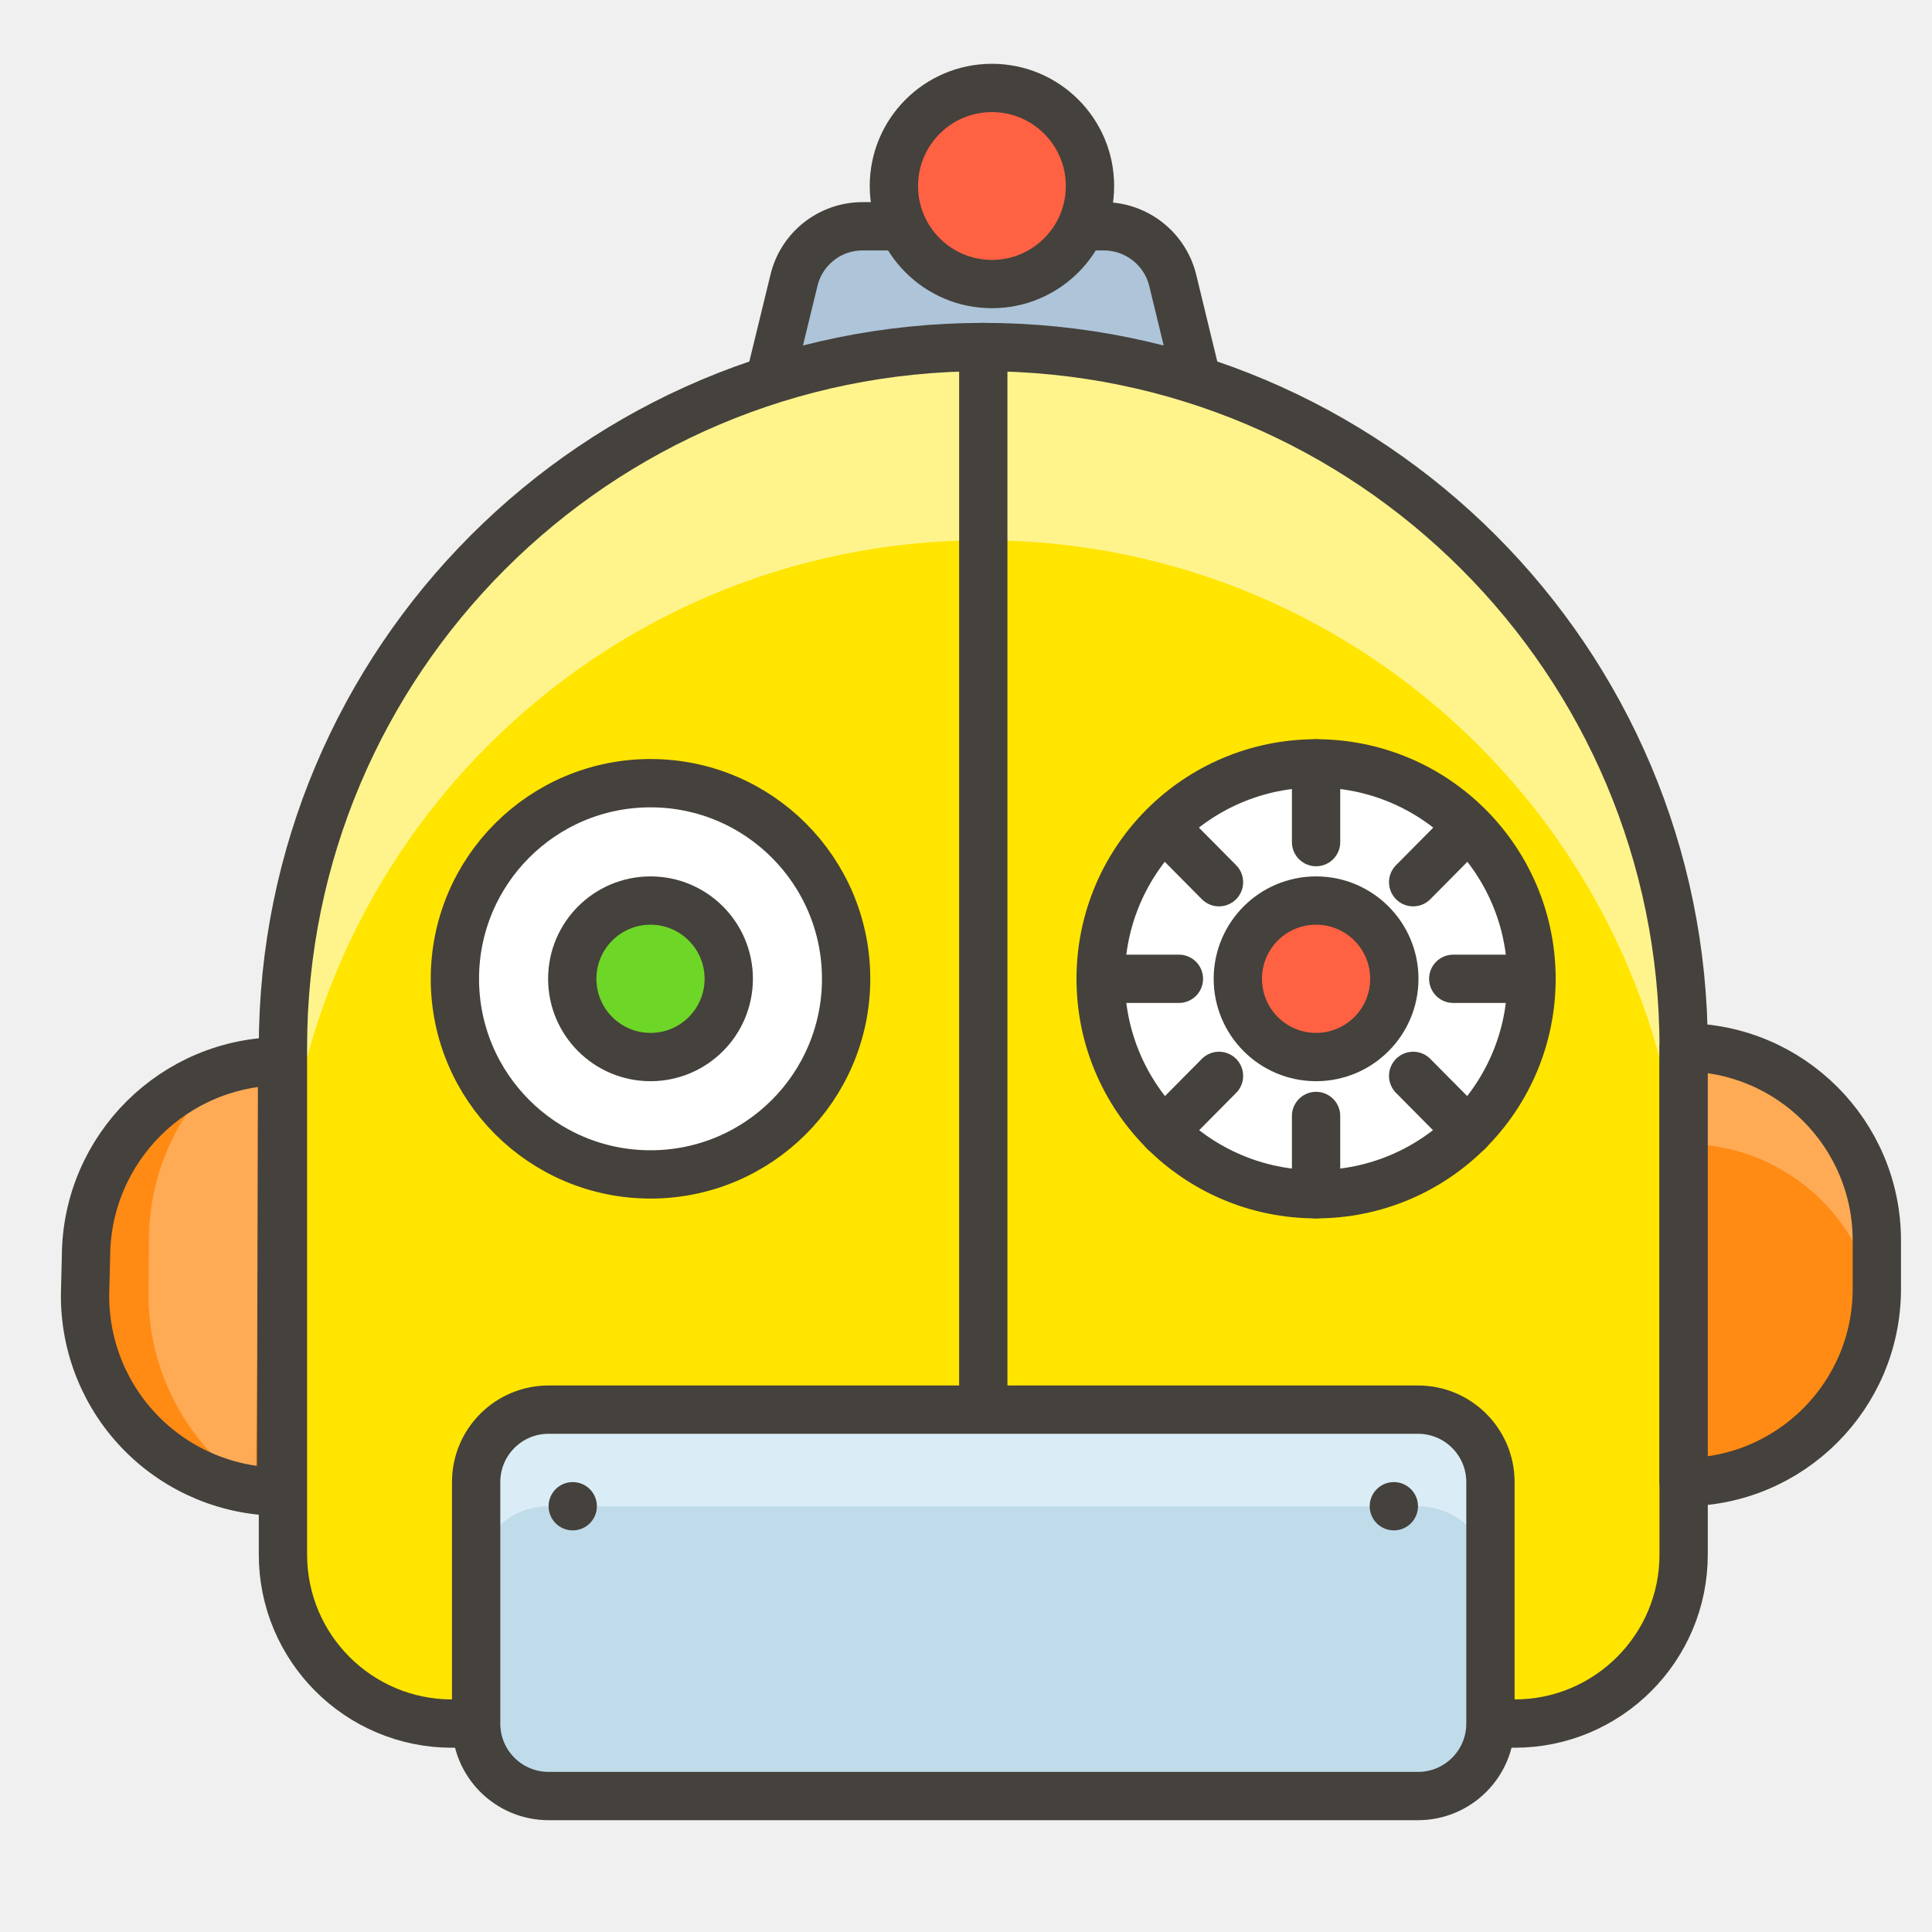
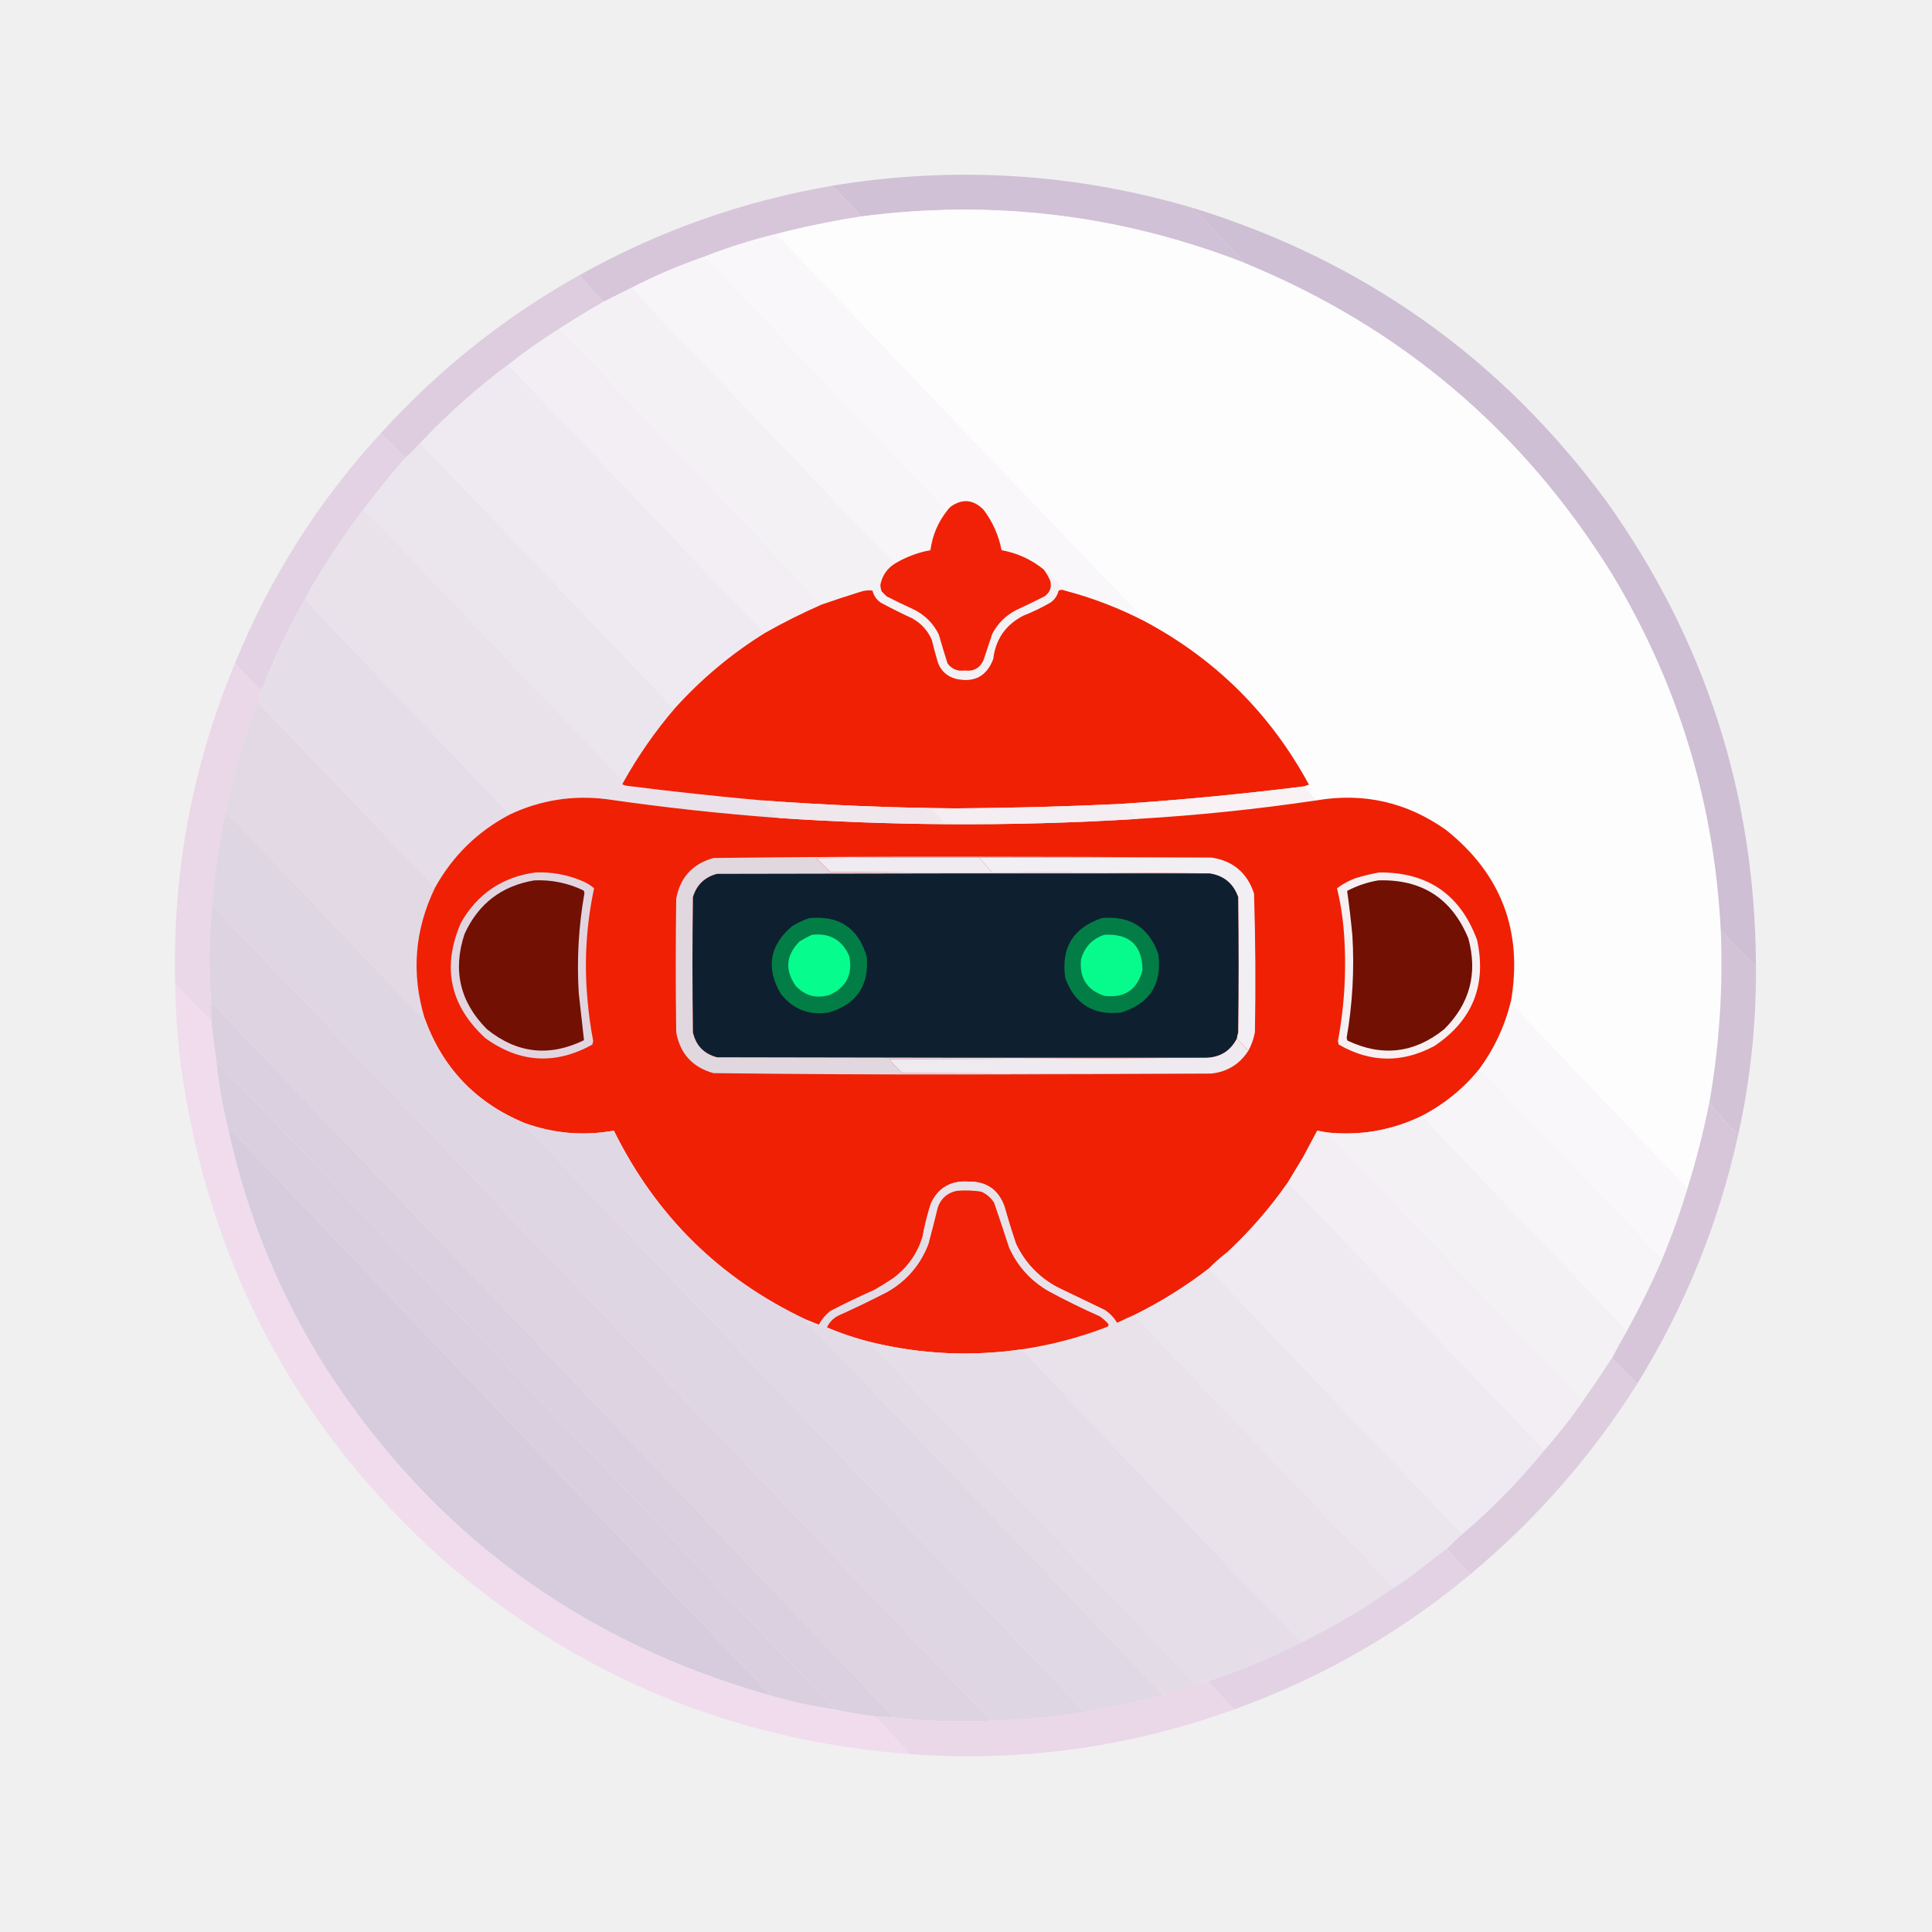
- <svg xmlns="http://www.w3.org/2000/svg" width="40" height="40">
+ <svg xmlns="http://www.w3.org/2000/svg" version="1.1" width="2200px" height="2200px" style="shape-rendering:geometricPrecision; text-rendering:geometricPrecision; image-rendering:optimizeQuality; fill-rule:evenodd; clip-rule:evenodd">
  <g>
-     <rect fill="none" id="canvas_background" height="42" width="42" y="-1" x="-1" />
+     <path style="opacity:0.99" fill="#d0c1d6" d="M 1357.5,236.5 C 1377.5,257.5 1397.5,278.5 1417.5,299.5C 1276.45,244.493 1130.78,226.827 980.5,246.5C 969.866,234.531 958.866,222.865 947.5,211.5C 1086.13,188.655 1222.8,196.988 1357.5,236.5 Z" />
  </g>
  <g>
-     <g id="svg_13" stroke="null">
-       <path transform="rotate(55.96121 4.730113,26.46467) " id="_Path_" data-name="&lt;Path&gt;" class="cls-1" d="m2.501,28.707a4.06,4.06 0 0 1 -1.18,-5.6l7.47,4.86a4.05,4.05 0 0 1 -5.63,1.19l-0.66,-0.45z" fill="#ff8a14" stroke="null" />
-       <path id="_Path_2" data-name="&lt;Path&gt;" class="cls-2" d="m24.858,8.185l-9,0l0.58,-2.38a1.46,1.46 0 0 1 1.42,-1.12l5,0a1.47,1.47 0 0 1 1.42,1.11l0.58,2.39z" fill="#adc4d9" stroke-linecap="round" stroke-linejoin="round" stroke="#45413c" />
-       <path class="cls-3" d="m20.358,7.185a14.5,14.5 0 0 0 -14.5,14.5l0,10.5a3.5,3.5 0 0 0 3.5,3.5l22,0a3.5,3.5 0 0 0 3.5,-3.5l0,-10.5a14.5,14.5 0 0 0 -14.5,-14.5z" fill="#ffe500" id="svg_1" stroke="null" />
-       <path class="cls-4" d="m20.358,7.185a14.5,14.5 0 0 0 -14.5,14.5l0,4a14.5,14.5 0 0 1 29,0l0,-4a14.5,14.5 0 0 0 -14.5,-14.5z" fill="#fff48c" id="svg_2" stroke="null" />
-       <path class="cls-5" d="m20.358,7.185a14.5,14.5 0 0 0 -14.5,14.5l0,10.5a3.5,3.5 0 0 0 3.5,3.5l22,0a3.5,3.5 0 0 0 3.5,-3.5l0,-10.5a14.5,14.5 0 0 0 -14.5,-14.5z" stroke-linecap="round" stroke-linejoin="round" fill="none" id="svg_3" stroke="#45413c" />
-       <circle id="_Ellipse_2" data-name="&lt;Ellipse&gt;" class="cls-7" cx="27.248" cy="20.265" r="4.46" stroke-linecap="round" stroke-linejoin="round" fill="#fff" stroke="#45413c" />
-       <circle id="_Ellipse_3" data-name="&lt;Ellipse&gt;" class="cls-8" cx="27.248" cy="20.265" r="1.62" stroke-linecap="round" stroke-linejoin="round" fill="#ff6242" stroke="#45413c" />
-       <circle id="_Ellipse_4" data-name="&lt;Ellipse&gt;" class="cls-7" cx="13.468" cy="20.265" r="4.05" stroke-linecap="round" stroke-linejoin="round" fill="#fff" stroke="#45413c" />
-       <circle id="_Ellipse_5" data-name="&lt;Ellipse&gt;" class="cls-9" cx="13.468" cy="20.265" r="1.62" stroke-linecap="round" stroke-linejoin="round" fill="#6dd627" stroke="#45413c" />
-       <line id="_Line_" data-name="&lt;Line&gt;" class="cls-5" x1="20.358" y1="7.185" x2="20.358" y2="29.185" stroke-linecap="round" stroke-linejoin="round" fill="none" stroke="#45413c" />
-       <line id="_Line_2" data-name="&lt;Line&gt;" class="cls-5" x1="27.248" y1="17.435" x2="27.248" y2="15.805" stroke-linecap="round" stroke-linejoin="round" fill="none" stroke="#45413c" />
-       <line id="_Line_3" data-name="&lt;Line&gt;" class="cls-5" x1="29.258" y1="18.265" x2="30.398" y2="17.115" stroke-linecap="round" stroke-linejoin="round" fill="none" stroke="#45413c" />
-       <line id="_Line_4" data-name="&lt;Line&gt;" class="cls-5" x1="30.088" y1="20.265" x2="31.708" y2="20.265" stroke-linecap="round" stroke-linejoin="round" fill="none" stroke="#45413c" />
-       <line id="_Line_5" data-name="&lt;Line&gt;" class="cls-5" x1="29.258" y1="22.275" x2="30.398" y2="23.425" stroke-linecap="round" stroke-linejoin="round" fill="none" stroke="#45413c" />
-       <line id="_Line_6" data-name="&lt;Line&gt;" class="cls-5" x1="27.248" y1="23.105" x2="27.248" y2="24.725" stroke-linecap="round" stroke-linejoin="round" fill="none" stroke="#45413c" />
-       <line id="_Line_7" data-name="&lt;Line&gt;" class="cls-5" x1="25.238" y1="22.275" x2="24.098" y2="23.425" stroke-linecap="round" stroke-linejoin="round" fill="none" stroke="#45413c" />
-       <line id="_Line_8" data-name="&lt;Line&gt;" class="cls-5" x1="24.408" y1="20.265" x2="22.788" y2="20.265" stroke-linecap="round" stroke-linejoin="round" fill="none" stroke="#45413c" />
-       <line id="_Line_9" data-name="&lt;Line&gt;" class="cls-5" x1="25.238" y1="18.265" x2="24.098" y2="17.115" stroke-linecap="round" stroke-linejoin="round" fill="none" stroke="#45413c" />
-       <circle id="_Ellipse_6" data-name="&lt;Ellipse&gt;" class="cls-8" cx="20.537" cy="3.851" r="2.03" stroke-linecap="round" stroke-linejoin="round" fill="#ff6242" stroke="#45413c" />
-       <path transform="rotate(57.44285 5.086391,26.26893) " id="_Path_5" data-name="&lt;Path&gt;" class="cls-10" d="m1.311,23.679a4.76,4.76 0 0 0 2.26,4l0.77,0.5a4.81,4.81 0 0 0 4.26,0.57a2,2 0 0 0 0.26,-0.32l-7.47,-4.9a1.09,1.09 0 0 0 -0.08,0.15z" fill="#ffaa54" stroke="null" />
-       <path transform="rotate(57.09928 4.873603,26.65825) " id="_Path_6" data-name="&lt;Path&gt;" class="cls-5" d="m2.644,28.9a4.06,4.06 0 0 1 -1.18,-5.6l7.47,4.86a4.05,4.05 0 0 1 -5.63,1.19l-0.66,-0.45z" stroke-linecap="round" stroke-linejoin="round" fill="none" stroke="#45413c" />
-       <path class="cls-1" d="m38.858,26.685a4,4 0 0 1 -4,4l0,-9a4,4 0 0 1 4,4l0,1z" fill="#ff8a14" id="svg_4" stroke="null" />
-       <path class="cls-10" d="m34.858,21.685l0,2a4,4 0 0 1 4,3.5a4.07,4.07 0 0 0 0,-0.5l0,-1a4,4 0 0 0 -4,-4z" fill="#ffaa54" id="svg_5" stroke="null" />
-       <path class="cls-5" d="m38.858,26.685a4,4 0 0 1 -4,4l0,-9a4,4 0 0 1 4,4l0,1z" stroke-linecap="round" stroke-linejoin="round" fill="none" id="svg_6" stroke="#45413c" />
-       <rect class="cls-11" x="9.858" y="29.185" width="21" height="8" rx="1.5" ry="1.5" fill="#c0dceb" id="svg_7" stroke="null" />
-       <path class="cls-12" d="m29.358,29.185l-18,0a1.5,1.5 0 0 0 -1.5,1.5l0,2a1.5,1.5 0 0 1 1.5,-1.5l18,0a1.5,1.5 0 0 1 1.5,1.5l0,-2a1.5,1.5 0 0 0 -1.5,-1.5z" fill="#daedf7" id="svg_8" stroke="null" />
-       <rect class="cls-5" x="9.858" y="29.185" width="21" height="8" rx="1.5" ry="1.5" stroke-linecap="round" stroke-linejoin="round" fill="none" id="svg_9" stroke="#45413c" />
-       <path class="cls-13" d="m11.858,30.685a0.5,0.5 0 1 0 0.5,0.5a0.5,0.5 0 0 0 -0.5,-0.5z" fill="#45413c" id="svg_10" stroke="null" />
-       <path class="cls-13" d="m28.858,30.685a0.5,0.5 0 1 0 0.5,0.5a0.5,0.5 0 0 0 -0.5,-0.5z" fill="#45413c" id="svg_11" stroke="null" />
-     </g>
+     <path style="opacity:0.989" fill="#d7c6da" d="M 947.5,211.5 C 958.866,222.865 969.866,234.531 980.5,246.5C 947.843,251.623 915.51,258.29 883.5,266.5C 855.468,273.334 828.135,282.001 801.5,292.5C 773.355,302.217 746.021,313.883 719.5,327.5C 708.833,332.833 698.167,338.167 687.5,343.5C 677.828,333.827 668.494,323.827 659.5,313.5C 749.553,263.036 845.553,229.036 947.5,211.5 Z" />
+   </g>
+   <g>
+     <path style="opacity:1" fill="#fefdfe" d="M 1417.5,299.5 C 1594.73,372.238 1733.9,489.904 1835,652.5C 1910.62,777.551 1952.12,913.217 1959.5,1059.5C 1962.21,1125.31 1957.88,1190.64 1946.5,1255.5C 1939.84,1288.51 1931.5,1321.17 1921.5,1353.5C 1854.53,1283.7 1787.7,1213.7 1721,1143.5C 1720.52,1142.55 1720.35,1141.55 1720.5,1140.5C 1734.33,1060.46 1709.66,995.293 1646.5,945C 1601.9,913.394 1552.57,902.228 1498.5,911.5C 1494.21,905.871 1489.54,900.537 1484.5,895.5C 1486.37,894.835 1488.37,894.169 1490.5,893.5C 1446.76,812.76 1384.43,750.76 1303.5,707.5C 1303.63,706.761 1303.46,706.094 1303,705.5C 1162.7,559.517 1022.87,413.184 883.5,266.5C 915.51,258.29 947.843,251.623 980.5,246.5C 1130.78,226.827 1276.45,244.493 1417.5,299.5 Z" />
+   </g>
+   <g>
+     <path style="opacity:0.986" fill="#cdbed3" d="M 1357.5,236.5 C 1551.7,296.131 1708.87,407.464 1829,570.5C 1941.98,728.635 1998.82,905.301 1999.5,1100.5C 1986.17,1086.83 1972.83,1073.17 1959.5,1059.5C 1952.12,913.217 1910.62,777.551 1835,652.5C 1733.9,489.904 1594.73,372.238 1417.5,299.5C 1397.5,278.5 1377.5,257.5 1357.5,236.5 Z" />
+   </g>
+   <g>
+     <path style="opacity:1" fill="#f9f7fa" d="M 883.5,266.5 C 1022.87,413.184 1162.7,559.517 1303,705.5C 1303.46,706.094 1303.63,706.761 1303.5,707.5C 1274.47,692.489 1244.14,680.823 1212.5,672.5C 1204.51,664.338 1196.67,656.005 1189,647.5C 1188.6,647.728 1188.43,648.062 1188.5,648.5C 1174.44,637.137 1158.44,629.803 1140.5,626.5C 1137.17,609.51 1130.33,594.177 1120,580.5C 1108.42,568.716 1095.92,567.55 1082.5,577C 1080.96,578.371 1079.63,579.871 1078.5,581.5C 1075.61,580.118 1073.11,578.118 1071,575.5C 981.328,480.995 891.494,386.661 801.5,292.5C 828.135,282.001 855.468,273.334 883.5,266.5 Z" />
+   </g>
+   <g>
+     <path style="opacity:1" fill="#f7f5f8" d="M 801.5,292.5 C 891.494,386.661 981.328,480.995 1071,575.5C 1073.11,578.118 1075.61,580.118 1078.5,581.5C 1068.1,594.694 1061.76,609.694 1059.5,626.5C 1045.25,629.138 1031.92,634.138 1019.5,641.5C 1013.93,637.433 1008.76,632.766 1004,627.5C 913.031,531.53 821.698,435.864 730,340.5C 726.263,336.273 722.763,331.94 719.5,327.5C 746.021,313.883 773.355,302.217 801.5,292.5 Z" />
+   </g>
+   <g>
+     <path style="opacity:0.987" fill="#ddccdf" d="M 659.5,313.5 C 668.494,323.827 677.828,333.827 687.5,343.5C 670.237,353.436 653.237,363.77 636.5,374.5C 616.427,387.196 597.094,400.862 578.5,415.5C 543.115,441.869 510.115,471.203 479.5,503.5C 473.86,509.806 467.86,515.806 461.5,521.5C 452.527,511.86 443.194,502.527 433.5,493.5C 499.251,421.041 574.584,361.041 659.5,313.5 Z" />
+   </g>
+   <g>
+     <path style="opacity:1" fill="#f4f1f5" d="M 719.5,327.5 C 722.763,331.94 726.263,336.273 730,340.5C 821.698,435.864 913.031,531.53 1004,627.5C 1008.76,632.766 1013.93,637.433 1019.5,641.5C 1010.25,647.167 1004.58,655.333 1002.5,666C 1002.57,668.591 1003.07,671.091 1004,673.5C 1005.83,675.333 1007.67,677.167 1009.5,679C 1019.68,684.256 1030.01,689.256 1040.5,694C 1053.24,700.281 1062.74,709.781 1069,722.5C 1072.18,733.574 1075.52,744.574 1079,755.5C 1083.9,761.968 1090.4,764.635 1098.5,763.5C 1108.76,764.791 1115.93,760.791 1120,751.5C 1123.33,741.483 1126.67,731.483 1130,721.5C 1136.17,710 1145,701.167 1156.5,695C 1167.62,689.852 1178.62,684.519 1189.5,679C 1195.61,674.667 1197.78,668.834 1196,661.5C 1194.01,656.845 1191.51,652.511 1188.5,648.5C 1188.43,648.062 1188.6,647.728 1189,647.5C 1196.67,656.005 1204.51,664.338 1212.5,672.5C 1210.14,671.425 1207.81,671.425 1205.5,672.5C 1204.12,678.085 1201.12,682.585 1196.5,686C 1186.55,691.763 1176.21,696.763 1165.5,701C 1145.27,711.265 1133.77,727.765 1131,750.5C 1123.52,770.16 1109.36,777.66 1088.5,773C 1078.5,770.33 1071.66,764.163 1068,754.5C 1065.46,745.909 1063.12,737.242 1061,728.5C 1056.28,717.778 1048.78,709.611 1038.5,704C 1026.29,698.377 1014.29,692.377 1002.5,686C 997.875,682.585 994.875,678.085 993.5,672.5C 988.807,671.863 984.14,672.363 979.5,674C 964.699,678.545 950.032,683.378 935.5,688.5C 835.833,583.833 736.167,479.167 636.5,374.5C 653.237,363.77 670.237,353.436 687.5,343.5C 698.167,338.167 708.833,332.833 719.5,327.5 Z" />
+   </g>
+   <g>
+     <path style="opacity:1" fill="#f2eef4" d="M 636.5,374.5 C 736.167,479.167 835.833,583.833 935.5,688.5C 913.617,698.108 892.283,708.775 871.5,720.5C 864.59,715.096 858.09,709.096 852,702.5C 760.994,606.661 669.828,510.995 578.5,415.5C 597.094,400.862 616.427,387.196 636.5,374.5 Z" />
+   </g>
+   <g>
+     <path style="opacity:1" fill="#efeaf1" d="M 578.5,415.5 C 669.828,510.995 760.994,606.661 852,702.5C 858.09,709.096 864.59,715.096 871.5,720.5C 833.246,744.175 798.912,772.842 768.5,806.5C 764.598,804.107 761.098,801.107 758,797.5C 666.698,701.197 575.031,605.197 483,509.5C 481.579,507.595 480.412,505.595 479.5,503.5C 510.115,471.203 543.115,441.869 578.5,415.5 Z" />
+   </g>
+   <g>
+     <path style="opacity:0.987" fill="#e3d1e4" d="M 433.5,493.5 C 443.194,502.527 452.527,511.86 461.5,521.5C 445.075,540.254 429.409,559.587 414.5,579.5C 389.694,611.752 367.361,645.752 347.5,681.5C 328.777,714.615 312.444,748.948 298.5,784.5C 297.883,784.611 297.383,784.944 297,785.5C 286.937,775.605 277.104,765.605 267.5,755.5C 307.279,657.855 362.613,570.522 433.5,493.5 Z" />
+   </g>
+   <g>
+     <path style="opacity:1" fill="#ebe6ee" d="M 479.5,503.5 C 480.412,505.595 481.579,507.595 483,509.5C 575.031,605.197 666.698,701.197 758,797.5C 761.098,801.107 764.598,804.107 768.5,806.5C 746.457,832.244 727.124,859.91 710.5,889.5C 611.496,786.496 512.83,683.163 414.5,579.5C 429.409,559.587 445.075,540.254 461.5,521.5C 467.86,515.806 473.86,509.806 479.5,503.5 Z" />
+   </g>
+   <g>
+     <path style="opacity:1" fill="#f02106" d="M 1188.5,648.5 C 1191.51,652.511 1194.01,656.845 1196,661.5C 1197.78,668.834 1195.61,674.667 1189.5,679C 1178.62,684.519 1167.62,689.852 1156.5,695C 1145,701.167 1136.17,710 1130,721.5C 1126.67,731.483 1123.33,741.483 1120,751.5C 1115.93,760.791 1108.76,764.791 1098.5,763.5C 1090.4,764.635 1083.9,761.968 1079,755.5C 1075.52,744.574 1072.18,733.574 1069,722.5C 1062.74,709.781 1053.24,700.281 1040.5,694C 1030.01,689.256 1019.68,684.256 1009.5,679C 1007.67,677.167 1005.83,675.333 1004,673.5C 1003.07,671.091 1002.57,668.591 1002.5,666C 1004.58,655.333 1010.25,647.167 1019.5,641.5C 1031.92,634.138 1045.25,629.138 1059.5,626.5C 1061.76,609.694 1068.1,594.694 1078.5,581.5C 1079.63,579.871 1080.96,578.371 1082.5,577C 1095.92,567.55 1108.42,568.716 1120,580.5C 1130.33,594.177 1137.17,609.51 1140.5,626.5C 1158.44,629.803 1174.44,637.137 1188.5,648.5 Z" />
+   </g>
+   <g>
+     <path style="opacity:1" fill="#e9e2eb" d="M 414.5,579.5 C 512.83,683.163 611.496,786.496 710.5,889.5C 709.972,890.721 709.305,891.887 708.5,893C 710.623,894.194 712.957,894.86 715.5,895C 766.547,901.445 817.547,906.945 868.5,911.5C 868.062,911.435 867.728,911.601 867.5,912C 874.14,918.81 880.806,925.31 887.5,931.5C 821.581,926.639 755.914,919.472 690.5,910C 652.104,905.246 615.437,911.079 580.5,927.5C 508.537,851.702 436.371,776.036 364,700.5C 358.268,694.275 352.768,687.942 347.5,681.5C 367.361,645.752 389.694,611.752 414.5,579.5 Z" />
+   </g>
+   <g>
+     <path style="opacity:1" fill="#f02005" d="M 1212.5,672.5 C 1244.14,680.823 1274.47,692.489 1303.5,707.5C 1384.43,750.76 1446.76,812.76 1490.5,893.5C 1488.37,894.169 1486.37,894.835 1484.5,895.5C 1414.9,904.221 1345.23,910.888 1275.5,915.5C 1213.2,918.436 1150.87,920.103 1088.5,920.5C 1015.23,919.88 941.894,916.88 868.5,911.5C 817.547,906.945 766.547,901.445 715.5,895C 712.957,894.86 710.623,894.194 708.5,893C 709.305,891.887 709.972,890.721 710.5,889.5C 727.124,859.91 746.457,832.244 768.5,806.5C 798.912,772.842 833.246,744.175 871.5,720.5C 892.283,708.775 913.617,698.108 935.5,688.5C 950.032,683.378 964.699,678.545 979.5,674C 984.14,672.363 988.807,671.863 993.5,672.5C 994.875,678.085 997.875,682.585 1002.5,686C 1014.29,692.377 1026.29,698.377 1038.5,704C 1048.78,709.611 1056.28,717.778 1061,728.5C 1063.12,737.242 1065.46,745.909 1068,754.5C 1071.66,764.163 1078.5,770.33 1088.5,773C 1109.36,777.66 1123.52,770.16 1131,750.5C 1133.77,727.765 1145.27,711.265 1165.5,701C 1176.21,696.763 1186.55,691.763 1196.5,686C 1201.12,682.585 1204.12,678.085 1205.5,672.5C 1207.81,671.425 1210.14,671.425 1212.5,672.5 Z" />
+   </g>
+   <g>
+     <path style="opacity:1" fill="#e5dee8" d="M 347.5,681.5 C 352.768,687.942 358.268,694.275 364,700.5C 436.371,776.036 508.537,851.702 580.5,927.5C 543.937,946.729 515.604,974.396 495.5,1010.5C 428.167,940.167 360.833,869.833 293.5,799.5C 294.965,794.438 296.632,789.438 298.5,784.5C 312.444,748.948 328.777,714.615 347.5,681.5 Z" />
+   </g>
+   <g>
+     <path style="opacity:1" fill="#e2d9e5" d="M 293.5,799.5 C 360.833,869.833 428.167,940.167 495.5,1010.5C 472.109,1058.56 468.109,1108.23 483.5,1159.5C 478.53,1156.07 473.697,1151.74 469,1146.5C 405.333,1079.5 341.667,1012.5 278,945.5C 271.244,938.239 264.078,931.572 256.5,925.5C 264.84,882.105 277.173,840.105 293.5,799.5 Z" />
+   </g>
+   <g>
+     <path style="opacity:0.99" fill="#ead7e8" d="M 267.5,755.5 C 277.104,765.605 286.937,775.605 297,785.5C 297.383,784.944 297.883,784.611 298.5,784.5C 296.632,789.438 294.965,794.438 293.5,799.5C 277.173,840.105 264.84,882.105 256.5,925.5C 249.172,960.128 244.172,995.128 241.5,1030.5C 238.067,1068.29 237.734,1105.96 240.5,1143.5C 240.5,1149.83 240.5,1156.17 240.5,1162.5C 226.833,1148.5 213.167,1134.5 199.5,1120.5C 196.199,993.972 218.865,872.305 267.5,755.5 Z" />
+   </g>
+   <g>
+     <path style="opacity:1" fill="#f8f2f5" d="M 1484.5,895.5 C 1489.54,900.537 1494.21,905.871 1498.5,911.5C 1431.17,921.466 1363.51,928.466 1295.5,932.5C 1290.37,926.869 1285.04,921.369 1279.5,916C 1278.21,915.51 1276.87,915.343 1275.5,915.5C 1345.23,910.888 1414.9,904.221 1484.5,895.5 Z" />
+   </g>
+   <g>
+     <path style="opacity:1" fill="#f02005" d="M 887.5,931.5 C 950.761,935.728 1014.09,938.061 1077.5,938.5C 1150.24,939.003 1222.9,937.003 1295.5,932.5C 1363.51,928.466 1431.17,921.466 1498.5,911.5C 1552.57,902.228 1601.9,913.394 1646.5,945C 1709.66,995.293 1734.33,1060.46 1720.5,1140.5C 1713.65,1168.53 1701.65,1194.2 1684.5,1217.5C 1666.44,1239.68 1644.77,1257.35 1619.5,1270.5C 1585.05,1287.25 1548.72,1293.59 1510.5,1289.5C 1507,1288.87 1503.5,1288.2 1500,1287.5C 1494.67,1297.5 1489.33,1307.5 1484,1317.5C 1478.14,1327.22 1472.31,1336.89 1466.5,1346.5C 1446.47,1375.26 1423.47,1401.76 1397.5,1426C 1390.05,1431.71 1383.05,1437.88 1376.5,1444.5C 1350.04,1464.91 1321.71,1482.58 1291.5,1497.5C 1284.95,1500.36 1278.45,1503.36 1272,1506.5C 1268.55,1500.71 1264.05,1495.88 1258.5,1492C 1240.53,1483.35 1222.53,1474.68 1204.5,1466C 1183.22,1454.72 1167.39,1438.22 1157,1416.5C 1152.29,1402.64 1147.96,1388.64 1144,1374.5C 1137.26,1354.87 1123.43,1345.2 1102.5,1345.5C 1082.47,1344.3 1068.31,1352.64 1060,1370.5C 1056.01,1382.98 1052.84,1395.64 1050.5,1408.5C 1044.45,1428.06 1033.12,1443.89 1016.5,1456C 1009.67,1460.58 1002.67,1464.92 995.5,1469C 978.559,1476.47 961.892,1484.47 945.5,1493C 940.117,1497.25 935.783,1502.42 932.5,1508.5C 927.476,1506.49 922.476,1504.49 917.5,1502.5C 819.795,1456.3 746.962,1384.63 699,1287.5C 664.044,1293.76 629.878,1290.76 596.5,1278.5C 541.394,1255.39 503.727,1215.73 483.5,1159.5C 468.109,1108.23 472.109,1058.56 495.5,1010.5C 515.604,974.396 543.937,946.729 580.5,927.5C 615.437,911.079 652.104,905.246 690.5,910C 755.914,919.472 821.581,926.639 887.5,931.5 Z" />
+   </g>
+   <g>
+     <path style="opacity:1" fill="#f0e7ed" d="M 868.5,911.5 C 941.894,916.88 1015.23,919.88 1088.5,920.5C 1079.49,920.334 1070.49,920.5 1061.5,921C 1066.67,927.003 1072,932.837 1077.5,938.5C 1014.09,938.061 950.761,935.728 887.5,931.5C 880.806,925.31 874.14,918.81 867.5,912C 867.728,911.601 868.062,911.435 868.5,911.5 Z" />
+   </g>
+   <g>
+     <path style="opacity:1" fill="#f4edf1" d="M 1275.5,915.5 C 1276.87,915.343 1278.21,915.51 1279.5,916C 1285.04,921.369 1290.37,926.869 1295.5,932.5C 1222.9,937.003 1150.24,939.003 1077.5,938.5C 1072,932.837 1066.67,927.003 1061.5,921C 1070.49,920.5 1079.49,920.334 1088.5,920.5C 1150.87,920.103 1213.2,918.436 1275.5,915.5 Z" />
+   </g>
+   <g>
+     <path style="opacity:1" fill="#dfd6e3" d="M 256.5,925.5 C 264.078,931.572 271.244,938.239 278,945.5C 341.667,1012.5 405.333,1079.5 469,1146.5C 473.697,1151.74 478.53,1156.07 483.5,1159.5C 503.727,1215.73 541.394,1255.39 596.5,1278.5C 596.062,1278.43 595.728,1278.6 595.5,1279C 809.037,1502.37 1022.37,1725.87 1235.5,1949.5C 1200.09,1955.36 1164.42,1958.69 1128.5,1959.5C 833.17,1649.5 537.504,1339.84 241.5,1030.5C 244.172,995.128 249.172,960.128 256.5,925.5 Z" />
+   </g>
+   <g>
+     <path style="opacity:1" fill="#efebf1" d="M 1114.5,976.5 C 1119.87,981.87 1124.87,987.537 1129.5,993.5C 1068.17,993.667 1006.83,993.5 945.5,993C 940.167,987.667 934.833,982.333 929.5,977C 991.166,976.5 1052.83,976.333 1114.5,976.5 Z" />
+   </g>
+   <g>
+     <path style="opacity:1" fill="#0e202f" d="M 1377.5,994.5 C 1393.73,997.029 1404.56,1006.03 1410,1021.5C 1410.67,1072.83 1410.67,1124.17 1410,1175.5C 1409.34,1177.81 1408.84,1180.15 1408.5,1182.5C 1401.26,1196.63 1389.59,1203.97 1373.5,1204.5C 1187.83,1204.67 1002.17,1204.5 816.5,1204C 801.555,1200.06 792.389,1190.56 789,1175.5C 788.333,1124.17 788.333,1072.83 789,1021.5C 793.265,1007.57 802.432,998.735 816.5,995C 1003.5,994.5 1190.5,994.333 1377.5,994.5 Z" />
+   </g>
+   <g>
+     <path style="opacity:1" fill="#ddd3e1" d="M 241.5,1030.5 C 537.504,1339.84 833.17,1649.5 1128.5,1959.5C 1090.59,1961.35 1052.92,1960.02 1015.5,1955.5C 1016.24,1955.63 1016.91,1955.46 1017.5,1955C 759.031,1683.53 500.198,1412.36 241,1141.5C 240.536,1142.09 240.369,1142.76 240.5,1143.5C 237.734,1105.96 238.067,1068.29 241.5,1030.5 Z" />
+   </g>
+   <g>
+     <path style="opacity:1" fill="#037d46" d="M 921.5,1045.5 C 955.629,1042.16 977.462,1056.83 987,1089.5C 989.728,1122.56 975.228,1143.73 943.5,1153C 921.051,1156.41 902.885,1149.24 889,1131.5C 872.05,1102.48 876.217,1076.98 901.5,1055C 907.863,1050.98 914.53,1047.82 921.5,1045.5 Z" />
+   </g>
+   <g>
+     <path style="opacity:1" fill="#037d46" d="M 1254.5,1045.5 C 1286.85,1042.39 1308.35,1056.05 1319,1086.5C 1323.44,1120.7 1309.27,1142.87 1276.5,1153C 1244.89,1156.45 1223.72,1143.29 1213,1113.5C 1208.11,1079.26 1221.94,1056.59 1254.5,1045.5 Z" />
+   </g>
+   <g>
+     <path style="opacity:1" fill="#f2eff4" d="M 1114.5,976.5 C 1202.83,976.5 1291.17,976.5 1379.5,976.5C 1404.06,980.225 1420.23,993.892 1428,1017.5C 1429.64,1070.13 1429.97,1122.8 1429,1175.5C 1427.58,1182.92 1425.08,1189.92 1421.5,1196.5C 1417.19,1191.86 1412.86,1187.19 1408.5,1182.5C 1408.84,1180.15 1409.34,1177.81 1410,1175.5C 1410.67,1124.17 1410.67,1072.83 1410,1021.5C 1404.56,1006.03 1393.73,997.029 1377.5,994.5C 1295,993.501 1212.34,993.167 1129.5,993.5C 1124.87,987.537 1119.87,981.87 1114.5,976.5 Z" />
+   </g>
+   <g>
+     <path style="opacity:0.991" fill="#d2c3d7" d="M 1959.5,1059.5 C 1972.83,1073.17 1986.17,1086.83 1999.5,1100.5C 2000.01,1164.94 1993.34,1228.61 1979.5,1291.5C 1967,1280.67 1956,1268.67 1946.5,1255.5C 1957.88,1190.64 1962.21,1125.31 1959.5,1059.5 Z" />
+   </g>
+   <g>
+     <path style="opacity:1" fill="#06fc8c" d="M 924.5,1064.5 C 944.638,1062.18 958.805,1070.18 967,1088.5C 971.302,1109.4 963.802,1124.23 944.5,1133C 929.459,1137.43 916.625,1133.93 906,1122.5C 893.494,1104.4 894.994,1087.57 910.5,1072C 915.101,1069.2 919.768,1066.7 924.5,1064.5 Z" />
+   </g>
+   <g>
+     <path style="opacity:1" fill="#06fb8c" d="M 1257.5,1064.5 C 1286,1062.84 1300.5,1076.17 1301,1104.5C 1295.18,1126.97 1280.68,1136.8 1257.5,1134C 1237.71,1127.26 1228.87,1113.43 1231,1092.5C 1234.92,1078.41 1243.75,1069.08 1257.5,1064.5 Z" />
+   </g>
+   <g>
+     <path style="opacity:1" fill="#e2d5e0" d="M 609.5,993.5 C 627.905,992.723 645.572,995.89 662.5,1003C 667.702,1005.09 672.369,1007.93 676.5,1011.5C 667.542,1053.41 665.042,1095.74 669,1138.5C 670.328,1154.29 672.495,1169.95 675.5,1185.5C 675.167,1186.83 674.833,1188.17 674.5,1189.5C 632.202,1212.86 591.535,1210.36 552.5,1182C 512.12,1144.77 502.953,1100.93 525,1050.5C 543.877,1017.65 572.043,998.651 609.5,993.5 Z" />
+   </g>
+   <g>
+     <path style="opacity:1" fill="#711003" d="M 608.5,1002.5 C 628.12,1001.66 646.787,1005.49 664.5,1014C 665.081,1014.89 665.415,1015.89 665.5,1017C 658.891,1054.56 656.724,1092.39 659,1130.5C 661.005,1148.54 663.005,1166.54 665,1184.5C 625.465,1203.74 588.631,1199.57 554.5,1172C 523.736,1141.11 515.236,1104.94 529,1063.5C 544.728,1029.06 571.228,1008.73 608.5,1002.5 Z" />
+   </g>
+   <g>
+     <path style="opacity:1" fill="#dbd0e0" d="M 1015.5,1955.5 C 1009.16,1955.23 1002.83,1954.9 996.5,1954.5C 980.586,1952.56 964.92,1949.9 949.5,1946.5C 949.938,1946.57 950.272,1946.4 950.5,1946C 716,1700.17 481.5,1454.33 247,1208.5C 246.536,1209.09 246.369,1209.76 246.5,1210.5C 244.244,1194.63 242.244,1178.63 240.5,1162.5C 240.5,1156.17 240.5,1149.83 240.5,1143.5C 240.369,1142.76 240.536,1142.09 241,1141.5C 500.198,1412.36 759.031,1683.53 1017.5,1955C 1016.91,1955.46 1016.24,1955.63 1015.5,1955.5 Z" />
+   </g>
+   <g>
+     <path style="opacity:1" fill="#f7f0f2" d="M 1570.5,993.5 C 1625.85,993.046 1663.02,1018.71 1682,1070.5C 1693.03,1121.77 1676.86,1161.93 1633.5,1191C 1596.85,1210.75 1560.52,1210.25 1524.5,1189.5C 1524.17,1188.17 1523.83,1186.83 1523.5,1185.5C 1531.42,1143.14 1533.59,1100.47 1530,1057.5C 1528.66,1041.96 1526.16,1026.63 1522.5,1011.5C 1528.86,1006.65 1535.86,1002.82 1543.5,1000C 1552.49,997.24 1561.49,995.074 1570.5,993.5 Z" />
+   </g>
+   <g>
+     <path style="opacity:1" fill="#711003" d="M 1569.5,1002.5 C 1619.03,1000.99 1653.19,1022.99 1672,1068.5C 1682.9,1108.41 1673.73,1142.91 1644.5,1172C 1610.59,1199.31 1573.92,1203.64 1534.5,1185C 1533.9,1183.94 1533.57,1182.77 1533.5,1181.5C 1540.14,1143.11 1542.31,1104.44 1540,1065.5C 1538.4,1048.4 1536.4,1031.4 1534,1014.5C 1545.3,1008.57 1557.13,1004.57 1569.5,1002.5 Z" />
+   </g>
+   <g>
+     <path style="opacity:1" fill="#f9f7fa" d="M 1720.5,1140.5 C 1720.35,1141.55 1720.52,1142.55 1721,1143.5C 1787.7,1213.7 1854.53,1283.7 1921.5,1353.5C 1913.22,1381.02 1903.55,1408.02 1892.5,1434.5C 1822.95,1362.4 1753.61,1290.07 1684.5,1217.5C 1701.65,1194.2 1713.65,1168.53 1720.5,1140.5 Z" />
+   </g>
+   <g>
+     <path style="opacity:1" fill="#e1d7df" d="M 1379.5,976.5 C 1291.17,976.5 1202.83,976.5 1114.5,976.5C 1052.83,976.333 991.166,976.5 929.5,977C 934.833,982.333 940.167,987.667 945.5,993C 1006.83,993.5 1068.17,993.667 1129.5,993.5C 1212.34,993.167 1295,993.501 1377.5,994.5C 1190.5,994.333 1003.5,994.5 816.5,995C 802.432,998.735 793.265,1007.57 789,1021.5C 788.333,1072.83 788.333,1124.17 789,1175.5C 792.389,1190.56 801.555,1200.06 816.5,1204C 1002.17,1204.5 1187.83,1204.67 1373.5,1204.5C 1253.33,1205.33 1133,1205.83 1012.5,1206C 1017.27,1211.52 1022.27,1216.86 1027.5,1222C 1144.83,1222.5 1262.17,1222.67 1379.5,1222.5C 1286,1223.17 1192.33,1223.5 1098.5,1223.5C 1003.13,1223.66 907.799,1223.16 812.5,1222C 788.616,1215.41 774.449,1199.91 770,1175.5C 769.333,1124.83 769.333,1074.17 770,1023.5C 774.438,999.133 788.605,983.633 812.5,977C 907.799,975.839 1003.13,975.339 1098.5,975.5C 1192.33,975.5 1286,975.833 1379.5,976.5 Z" />
+   </g>
+   <g>
+     <path style="opacity:1" fill="#eeeaf0" d="M 1408.5,1182.5 C 1412.86,1187.19 1417.19,1191.86 1421.5,1196.5C 1411.67,1211.75 1397.67,1220.42 1379.5,1222.5C 1262.17,1222.67 1144.83,1222.5 1027.5,1222C 1022.27,1216.86 1017.27,1211.52 1012.5,1206C 1133,1205.83 1253.33,1205.33 1373.5,1204.5C 1389.59,1203.97 1401.26,1196.63 1408.5,1182.5 Z" />
+   </g>
+   <g>
+     <path style="opacity:1" fill="#d9cfdf" d="M 949.5,1946.5 C 924.668,1942.94 900.334,1937.6 876.5,1930.5C 876.938,1930.57 877.272,1930.4 877.5,1930C 671.302,1714.8 465.469,1499.3 260,1283.5C 259.601,1283.73 259.435,1284.06 259.5,1284.5C 253.459,1260.26 249.126,1235.59 246.5,1210.5C 246.369,1209.76 246.536,1209.09 247,1208.5C 481.5,1454.33 716,1700.17 950.5,1946C 950.272,1946.4 949.938,1946.57 949.5,1946.5 Z" />
+   </g>
+   <g>
+     <path style="opacity:1" fill="#f7f5f8" d="M 1684.5,1217.5 C 1753.61,1290.07 1822.95,1362.4 1892.5,1434.5C 1880.48,1462.21 1867.14,1489.21 1852.5,1515.5C 1780.53,1440.7 1708.7,1365.7 1637,1290.5C 1630.94,1283.94 1625.1,1277.28 1619.5,1270.5C 1644.77,1257.35 1666.44,1239.68 1684.5,1217.5 Z" />
+   </g>
+   <g>
+     <path style="opacity:0.989" fill="#d7c6da" d="M 1946.5,1255.5 C 1956,1268.67 1967,1280.67 1979.5,1291.5C 1957.18,1392.83 1918.85,1487.49 1864.5,1575.5C 1854.47,1566.14 1844.81,1556.47 1835.5,1546.5C 1840.9,1536.03 1846.57,1525.7 1852.5,1515.5C 1867.14,1489.21 1880.48,1462.21 1892.5,1434.5C 1903.55,1408.02 1913.22,1381.02 1921.5,1353.5C 1931.5,1321.17 1939.84,1288.51 1946.5,1255.5 Z" />
+   </g>
+   <g>
+     <path style="opacity:1" fill="#f4f1f5" d="M 1619.5,1270.5 C 1625.1,1277.28 1630.94,1283.94 1637,1290.5C 1708.7,1365.7 1780.53,1440.7 1852.5,1515.5C 1846.57,1525.7 1840.9,1536.03 1835.5,1546.5C 1824.76,1562.97 1813.76,1579.3 1802.5,1595.5C 1704.83,1493.83 1607.5,1391.83 1510.5,1289.5C 1548.72,1293.59 1585.05,1287.25 1619.5,1270.5 Z" />
+   </g>
+   <g>
+     <path style="opacity:1" fill="#e1d8e5" d="M 596.5,1278.5 C 629.878,1290.76 664.044,1293.76 699,1287.5C 746.962,1384.63 819.795,1456.3 917.5,1502.5C 917.062,1502.43 916.728,1502.6 916.5,1503C 1052.53,1644.7 1188.2,1786.7 1323.5,1929C 1324.79,1929.49 1326.13,1929.66 1327.5,1929.5C 1297.37,1938.06 1266.7,1944.73 1235.5,1949.5C 1022.37,1725.87 809.037,1502.37 595.5,1279C 595.728,1278.6 596.062,1278.43 596.5,1278.5 Z" />
+   </g>
+   <g>
+     <path style="opacity:1" fill="#d7ccdd" d="M 876.5,1930.5 C 661.435,1869.95 493.268,1746.29 372,1559.5C 318.198,1474.62 280.698,1382.95 259.5,1284.5C 259.435,1284.06 259.601,1283.73 260,1283.5C 465.469,1499.3 671.302,1714.8 877.5,1930C 877.272,1930.4 876.938,1930.57 876.5,1930.5 Z" />
+   </g>
+   <g>
+     <path style="opacity:1" fill="#f2eef4" d="M 1510.5,1289.5 C 1607.5,1391.83 1704.83,1493.83 1802.5,1595.5C 1788.95,1615.05 1774.28,1633.72 1758.5,1651.5C 1661.14,1549.81 1563.81,1448.14 1466.5,1346.5C 1472.31,1336.89 1478.14,1327.22 1484,1317.5C 1489.33,1307.5 1494.67,1297.5 1500,1287.5C 1503.5,1288.2 1507,1288.87 1510.5,1289.5 Z" />
+   </g>
+   <g>
+     <path style="opacity:1" fill="#e9e2eb" d="M 1291.5,1497.5 C 1389.83,1601.16 1488.5,1704.5 1587.5,1807.5C 1554.69,1830.92 1520.02,1851.58 1483.5,1869.5C 1482.45,1869.65 1481.45,1869.48 1480.5,1869C 1374.26,1758.6 1268.6,1647.77 1163.5,1536.5C 1196.78,1531.6 1229.11,1523.1 1260.5,1511C 1262.16,1510.27 1262.66,1509.11 1262,1507.5C 1259.13,1504.3 1255.96,1501.46 1252.5,1499C 1232.4,1490.12 1212.74,1480.45 1193.5,1470C 1173.4,1458.23 1158.56,1441.73 1149,1420.5C 1143.48,1403.41 1137.81,1386.41 1132,1369.5C 1128.4,1363.9 1123.56,1359.73 1117.5,1357C 1108.22,1355.48 1098.89,1355.15 1089.5,1356C 1078.94,1358.22 1071.78,1364.39 1068,1374.5C 1064.69,1388.23 1061.19,1401.9 1057.5,1415.5C 1054.83,1413.5 1052.5,1411.17 1050.5,1408.5C 1052.84,1395.64 1056.01,1382.98 1060,1370.5C 1068.31,1352.64 1082.47,1344.3 1102.5,1345.5C 1123.43,1345.2 1137.26,1354.87 1144,1374.5C 1147.96,1388.64 1152.29,1402.64 1157,1416.5C 1167.39,1438.22 1183.22,1454.72 1204.5,1466C 1222.53,1474.68 1240.53,1483.35 1258.5,1492C 1264.05,1495.88 1268.55,1500.71 1272,1506.5C 1278.45,1503.36 1284.95,1500.36 1291.5,1497.5 Z" />
+   </g>
+   <g>
+     <path style="opacity:1" fill="#efeaf1" d="M 1466.5,1346.5 C 1563.81,1448.14 1661.14,1549.81 1758.5,1651.5C 1730.26,1686.41 1698.92,1718.41 1664.5,1747.5C 1664.63,1746.76 1664.46,1746.09 1664,1745.5C 1567.6,1645.6 1471.76,1545.27 1376.5,1444.5C 1383.05,1437.88 1390.05,1431.71 1397.5,1426C 1423.47,1401.76 1446.47,1375.26 1466.5,1346.5 Z" />
+   </g>
+   <g>
+     <path style="opacity:1" fill="#f02106" d="M 1163.5,1536.5 C 1105.99,1544.86 1048.99,1542.2 992.5,1528.5C 975.108,1524.26 958.108,1518.59 941.5,1511.5C 944.306,1505.53 948.639,1501.03 954.5,1498C 973.442,1489.53 992.108,1480.53 1010.5,1471C 1032.89,1458.11 1048.56,1439.61 1057.5,1415.5C 1061.19,1401.9 1064.69,1388.23 1068,1374.5C 1071.78,1364.39 1078.94,1358.22 1089.5,1356C 1098.89,1355.15 1108.22,1355.48 1117.5,1357C 1123.56,1359.73 1128.4,1363.9 1132,1369.5C 1137.81,1386.41 1143.48,1403.41 1149,1420.5C 1158.56,1441.73 1173.4,1458.23 1193.5,1470C 1212.74,1480.45 1232.4,1490.12 1252.5,1499C 1255.96,1501.46 1259.13,1504.3 1262,1507.5C 1262.66,1509.11 1262.16,1510.27 1260.5,1511C 1229.11,1523.1 1196.78,1531.6 1163.5,1536.5 Z" />
+   </g>
+   <g>
+     <path style="opacity:0.985" fill="#f0dced" d="M 199.5,1120.5 C 213.167,1134.5 226.833,1148.5 240.5,1162.5C 242.244,1178.63 244.244,1194.63 246.5,1210.5C 249.126,1235.59 253.459,1260.26 259.5,1284.5C 280.698,1382.95 318.198,1474.62 372,1559.5C 493.268,1746.29 661.435,1869.95 876.5,1930.5C 900.334,1937.6 924.668,1942.94 949.5,1946.5C 964.92,1949.9 980.586,1952.56 996.5,1954.5C 1009.83,1968.83 1023.17,1983.17 1036.5,1997.5C 834.589,1982.16 657.589,1908.66 505.5,1777C 337.147,1626.5 237.314,1438.67 206,1213.5C 202.127,1182.62 199.961,1151.62 199.5,1120.5 Z" />
+   </g>
+   <g>
+     <path style="opacity:1" fill="#ebe6ee" d="M 1376.5,1444.5 C 1471.76,1545.27 1567.6,1645.6 1664,1745.5C 1664.46,1746.09 1664.63,1746.76 1664.5,1747.5C 1658.83,1752.83 1653.17,1758.17 1647.5,1763.5C 1635.06,1772.76 1622.73,1782.26 1610.5,1792C 1603.15,1797.67 1595.48,1802.84 1587.5,1807.5C 1488.5,1704.5 1389.83,1601.16 1291.5,1497.5C 1321.71,1482.58 1350.04,1464.91 1376.5,1444.5 Z" />
+   </g>
+   <g>
+     <path style="opacity:1" fill="#e3dbe6" d="M 1050.5,1408.5 C 1052.5,1411.17 1054.83,1413.5 1057.5,1415.5C 1048.56,1439.61 1032.89,1458.11 1010.5,1471C 992.108,1480.53 973.442,1489.53 954.5,1498C 948.639,1501.03 944.306,1505.53 941.5,1511.5C 958.108,1518.59 975.108,1524.26 992.5,1528.5C 991.761,1528.37 991.094,1528.54 990.5,1529C 1114.37,1659.03 1238.37,1788.87 1362.5,1918.5C 1350.97,1922.34 1339.31,1926.01 1327.5,1929.5C 1326.13,1929.66 1324.79,1929.49 1323.5,1929C 1188.2,1786.7 1052.53,1644.7 916.5,1503C 916.728,1502.6 917.062,1502.43 917.5,1502.5C 922.476,1504.49 927.476,1506.49 932.5,1508.5C 935.783,1502.42 940.117,1497.25 945.5,1493C 961.892,1484.47 978.559,1476.47 995.5,1469C 1002.67,1464.92 1009.67,1460.58 1016.5,1456C 1033.12,1443.89 1044.45,1428.06 1050.5,1408.5 Z" />
+   </g>
+   <g>
+     <path style="opacity:1" fill="#e5dee8" d="M 992.5,1528.5 C 1048.99,1542.2 1105.99,1544.86 1163.5,1536.5C 1268.6,1647.77 1374.26,1758.6 1480.5,1869C 1481.45,1869.48 1482.45,1869.65 1483.5,1869.5C 1448.63,1887.27 1412.63,1902.27 1375.5,1914.5C 1371.3,1916.23 1366.97,1917.57 1362.5,1918.5C 1238.37,1788.87 1114.37,1659.03 990.5,1529C 991.094,1528.54 991.761,1528.37 992.5,1528.5 Z" />
+   </g>
+   <g>
+     <path style="opacity:0.987" fill="#ddccdf" d="M 1835.5,1546.5 C 1844.81,1556.47 1854.47,1566.14 1864.5,1575.5C 1812.77,1657.59 1749.44,1729.92 1674.5,1792.5C 1665.13,1783.13 1656.13,1773.47 1647.5,1763.5C 1653.17,1758.17 1658.83,1752.83 1664.5,1747.5C 1698.92,1718.41 1730.26,1686.41 1758.5,1651.5C 1774.28,1633.72 1788.95,1615.05 1802.5,1595.5C 1813.76,1579.3 1824.76,1562.97 1835.5,1546.5 Z" />
+   </g>
+   <g>
+     <path style="opacity:0.987" fill="#e3d1e4" d="M 1647.5,1763.5 C 1656.13,1773.47 1665.13,1783.13 1674.5,1792.5C 1594.37,1859.43 1504.7,1910.77 1405.5,1946.5C 1395.16,1936.16 1385.16,1925.49 1375.5,1914.5C 1412.63,1902.27 1448.63,1887.27 1483.5,1869.5C 1520.02,1851.58 1554.69,1830.92 1587.5,1807.5C 1595.48,1802.84 1603.15,1797.67 1610.5,1792C 1622.73,1782.26 1635.06,1772.76 1647.5,1763.5 Z" />
+   </g>
+   <g>
+     <path style="opacity:0.991" fill="#ead7e8" d="M 1375.5,1914.5 C 1385.16,1925.49 1395.16,1936.16 1405.5,1946.5C 1286.22,1989.62 1163.22,2006.62 1036.5,1997.5C 1023.17,1983.17 1009.83,1968.83 996.5,1954.5C 1002.83,1954.9 1009.16,1955.23 1015.5,1955.5C 1052.92,1960.02 1090.59,1961.35 1128.5,1959.5C 1164.42,1958.69 1200.09,1955.36 1235.5,1949.5C 1266.7,1944.73 1297.37,1938.06 1327.5,1929.5C 1339.31,1926.01 1350.97,1922.34 1362.5,1918.5C 1366.97,1917.57 1371.3,1916.23 1375.5,1914.5 Z" />
  </g>
</svg>
